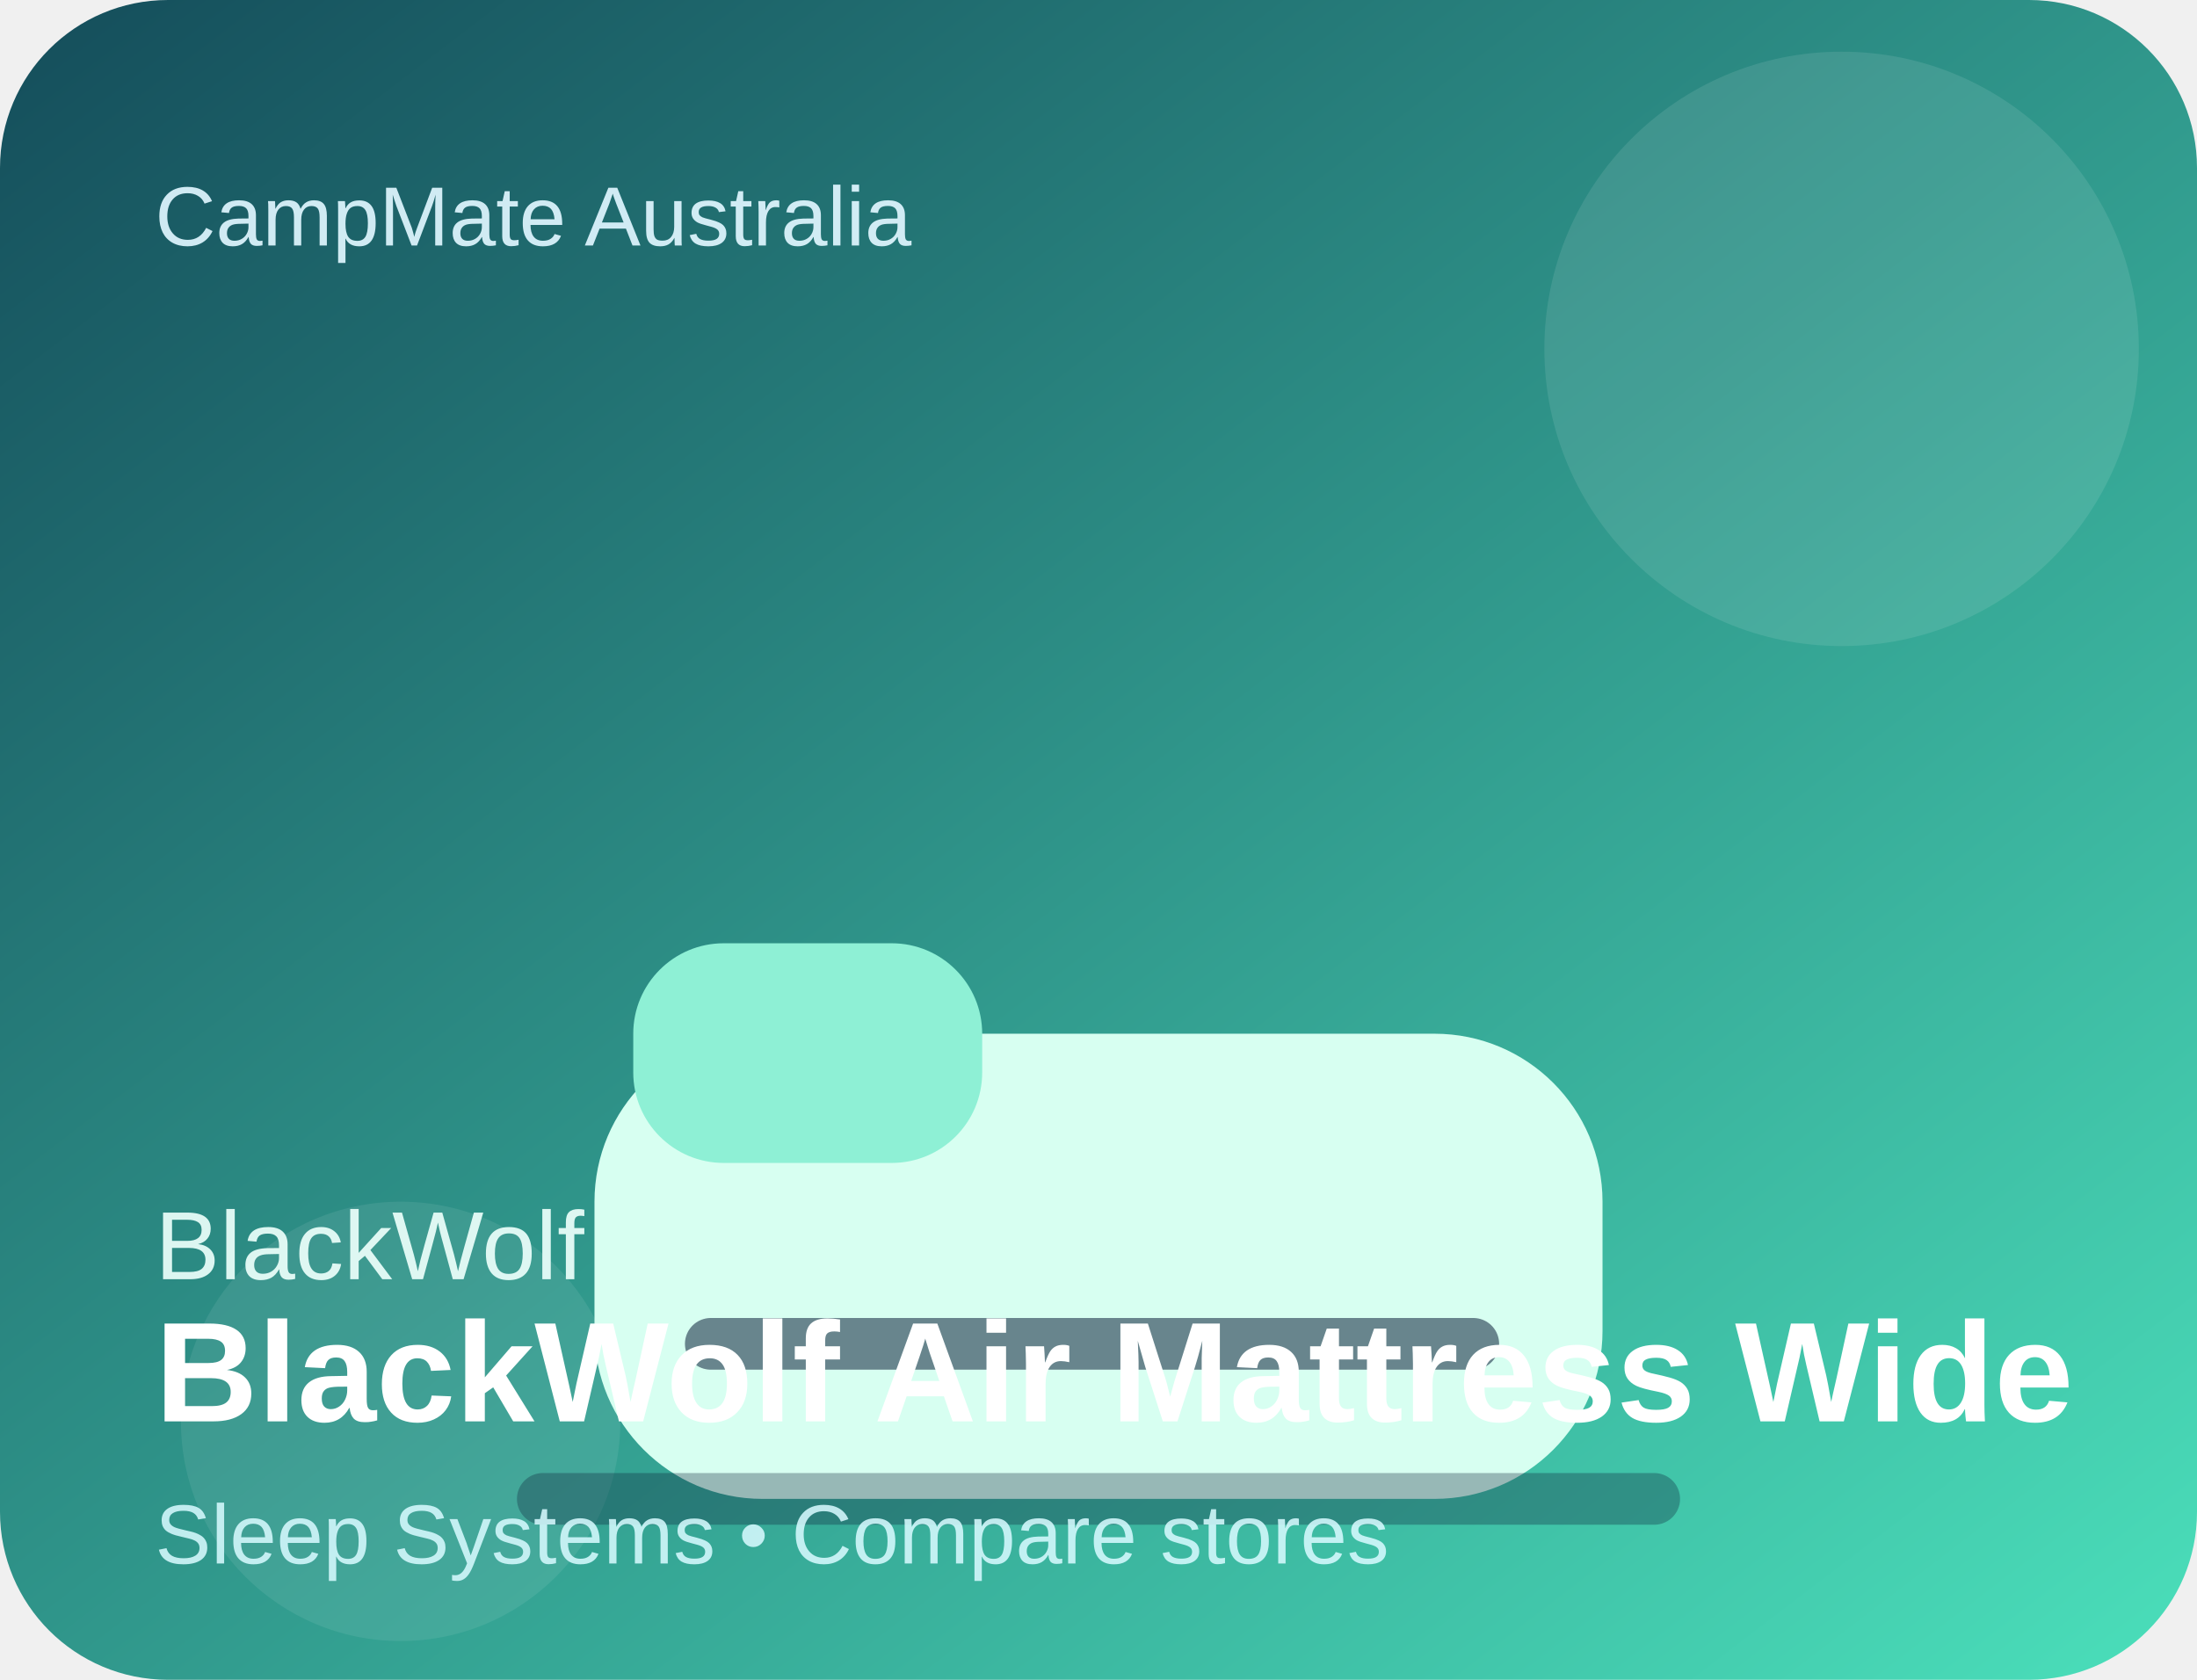
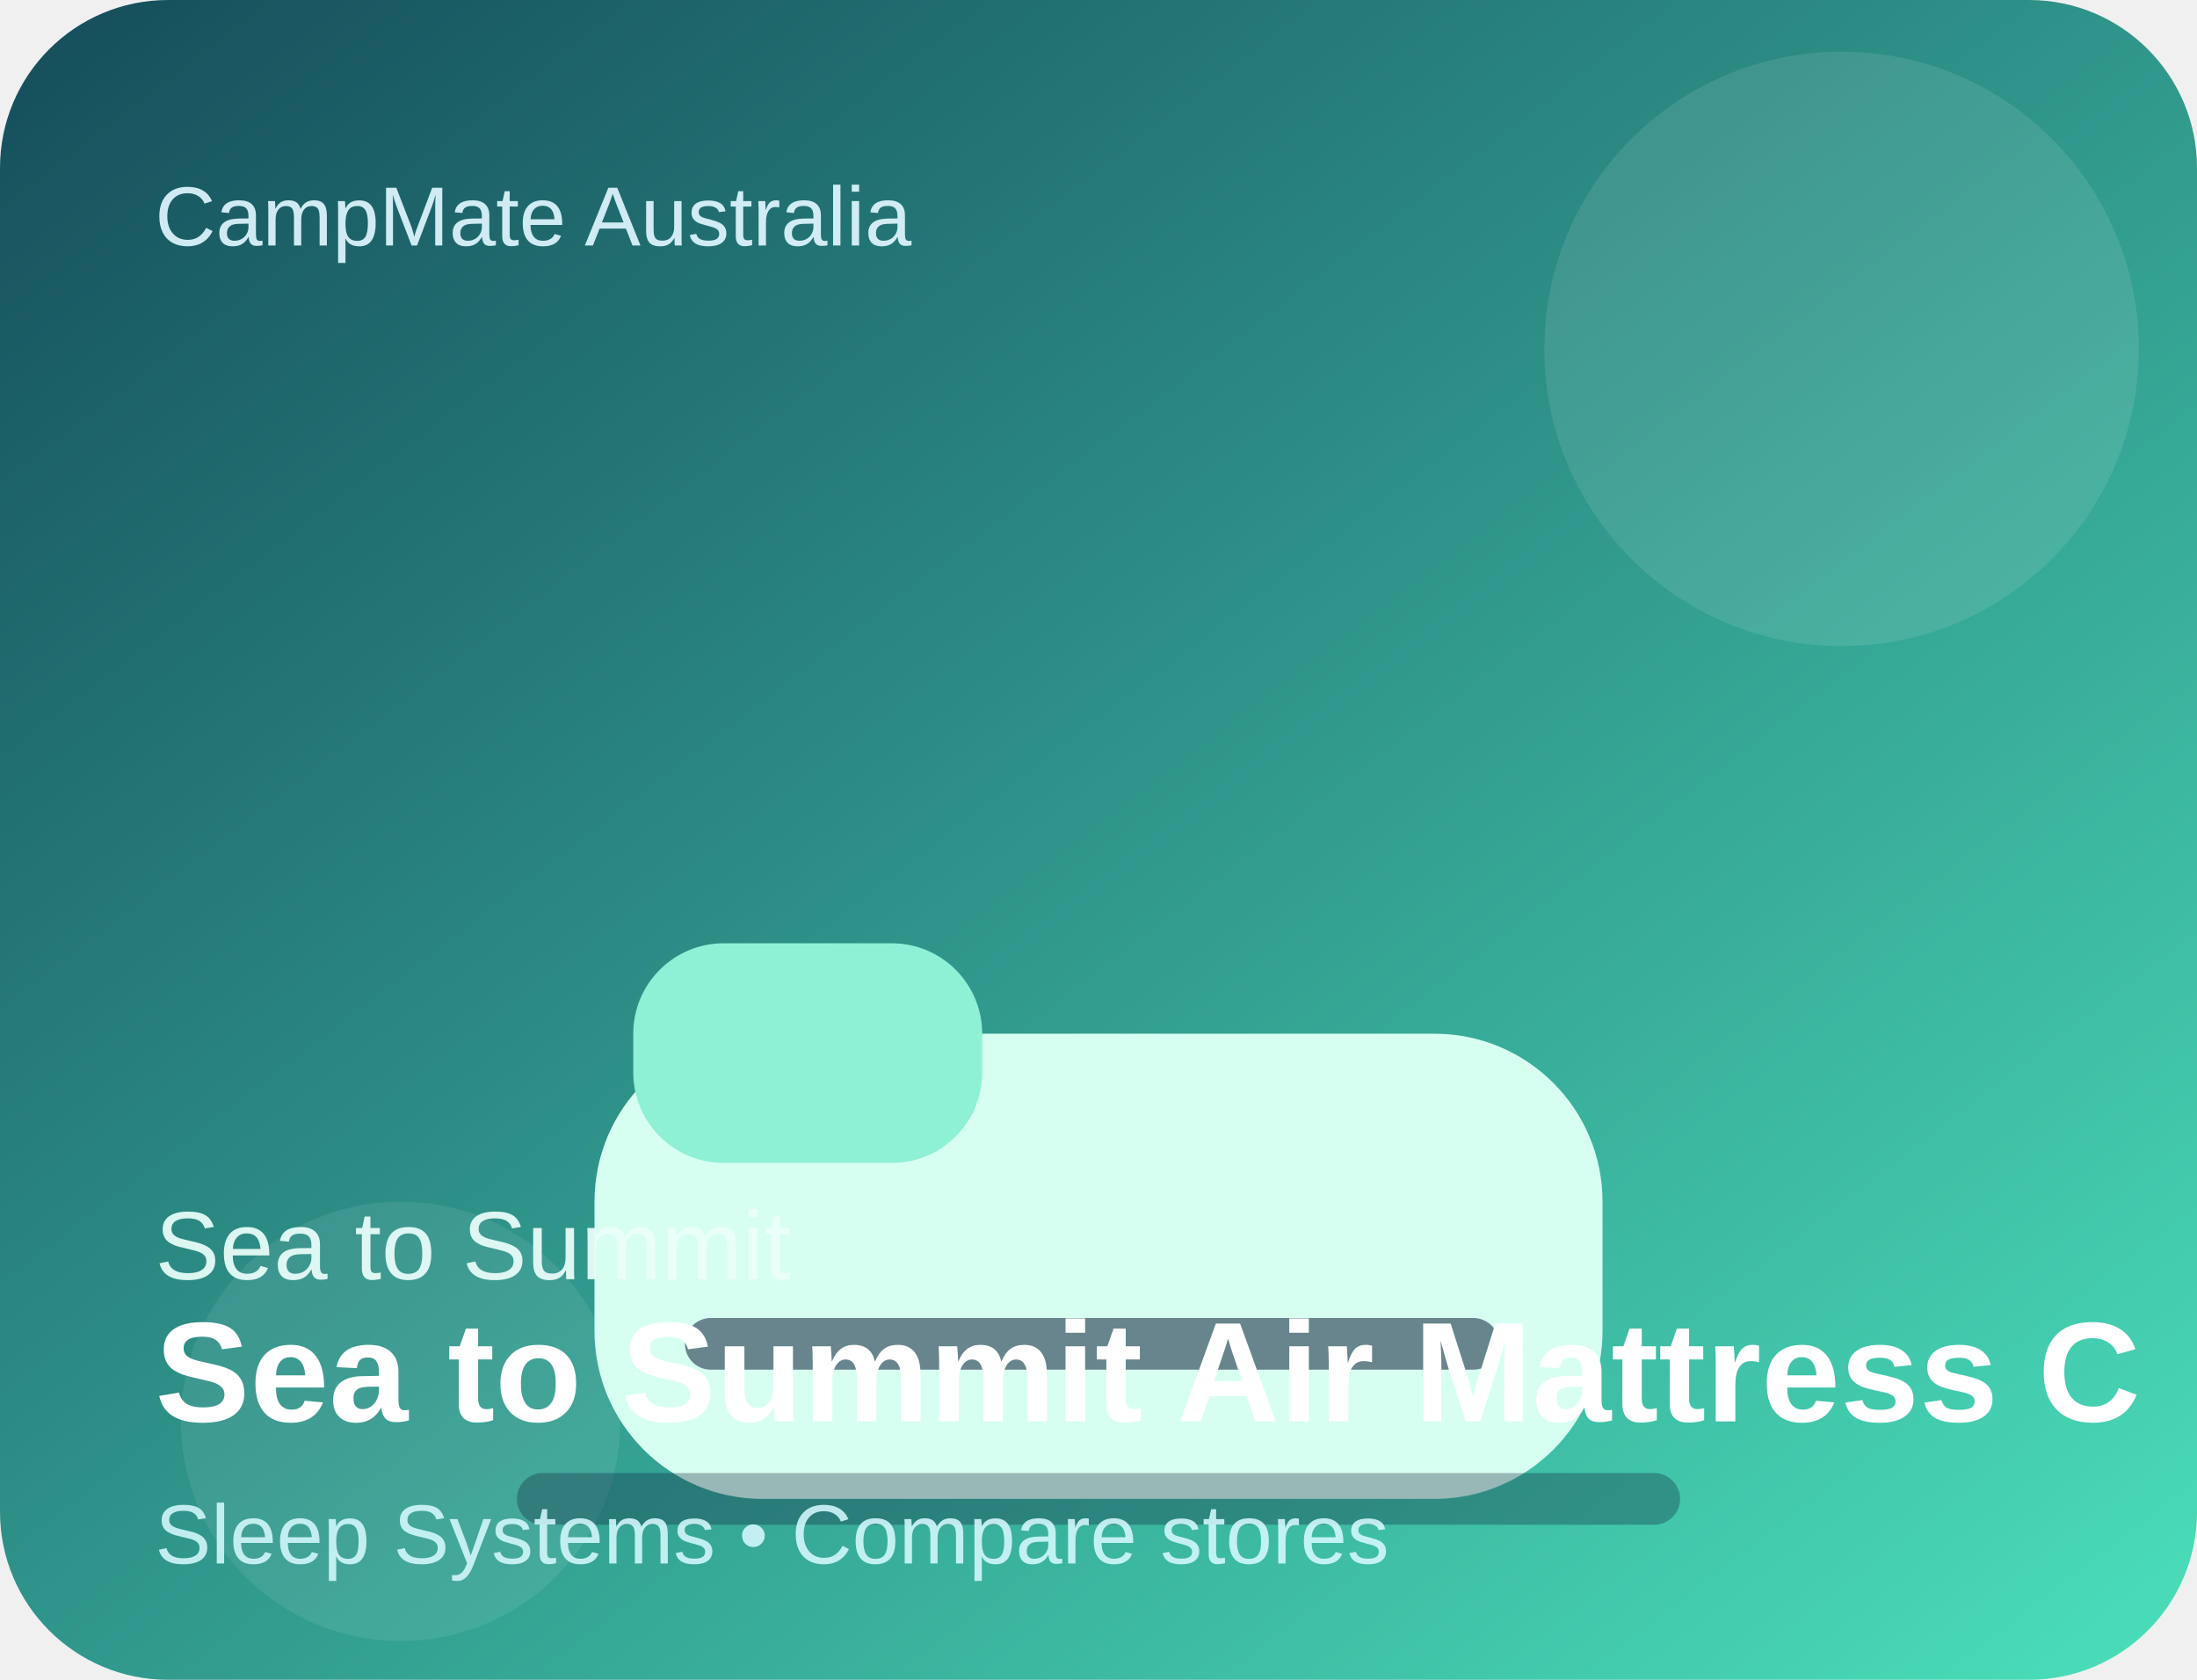
- <svg xmlns="http://www.w3.org/2000/svg" viewBox="0 0 340 260" role="img" aria-label="BlackWolf Air Mattress Wide 166">
+ <svg xmlns="http://www.w3.org/2000/svg" viewBox="0 0 340 260" role="img" aria-label="Sea to Summit Air Mattress Compact 98">
  <defs>
    <linearGradient id="g" x1="0" y1="0" x2="1" y2="1">
      <stop offset="0%" stop-color="#144c5a" />
      <stop offset="100%" stop-color="#4be0bb" />
    </linearGradient>
  </defs>
  <rect width="340" height="260" rx="26" fill="url(#g)" />
  <circle cx="285" cy="54" r="46" fill="#ffffff" opacity="0.10" />
  <circle cx="62" cy="220" r="34" fill="#ffffff" opacity="0.08" />
  <rect x="92" y="160" width="156" height="72" rx="26" fill="#d7fff1" />
  <rect x="98" y="146" width="54" height="34" rx="14" fill="#8ef0d5" />
  <path d="M110 208 h118" stroke="#0c203a" stroke-width="8" stroke-linecap="round" opacity="0.55" />
  <path d="M84 232 h172" stroke="#0c203a" stroke-width="8" stroke-linecap="round" opacity="0.32" />
  <text x="24" y="38" font-family="Arial, Helvetica, sans-serif" font-size="13" fill="#dff6ff" opacity="0.92">CampMate Australia</text>
-   <text x="24" y="198" font-family="Arial, Helvetica, sans-serif" font-size="15" fill="#ecfffb" opacity="0.92">BlackWolf</text>
-   <text x="24" y="220" font-family="Arial, Helvetica, sans-serif" font-size="22" font-weight="700" fill="#ffffff">BlackWolf Air Mattress Wide </text>
+   <text x="24" y="198" font-family="Arial, Helvetica, sans-serif" font-size="15" fill="#ecfffb" opacity="0.92">Sea to Summit</text>
+   <text x="24" y="220" font-family="Arial, Helvetica, sans-serif" font-size="22" font-weight="700" fill="#ffffff">Sea to Summit Air Mattress C</text>
  <text x="24" y="242" font-family="Arial, Helvetica, sans-serif" font-size="13" fill="#d8faff" opacity="0.86">Sleep Systems • Compare stores</text>
</svg>
